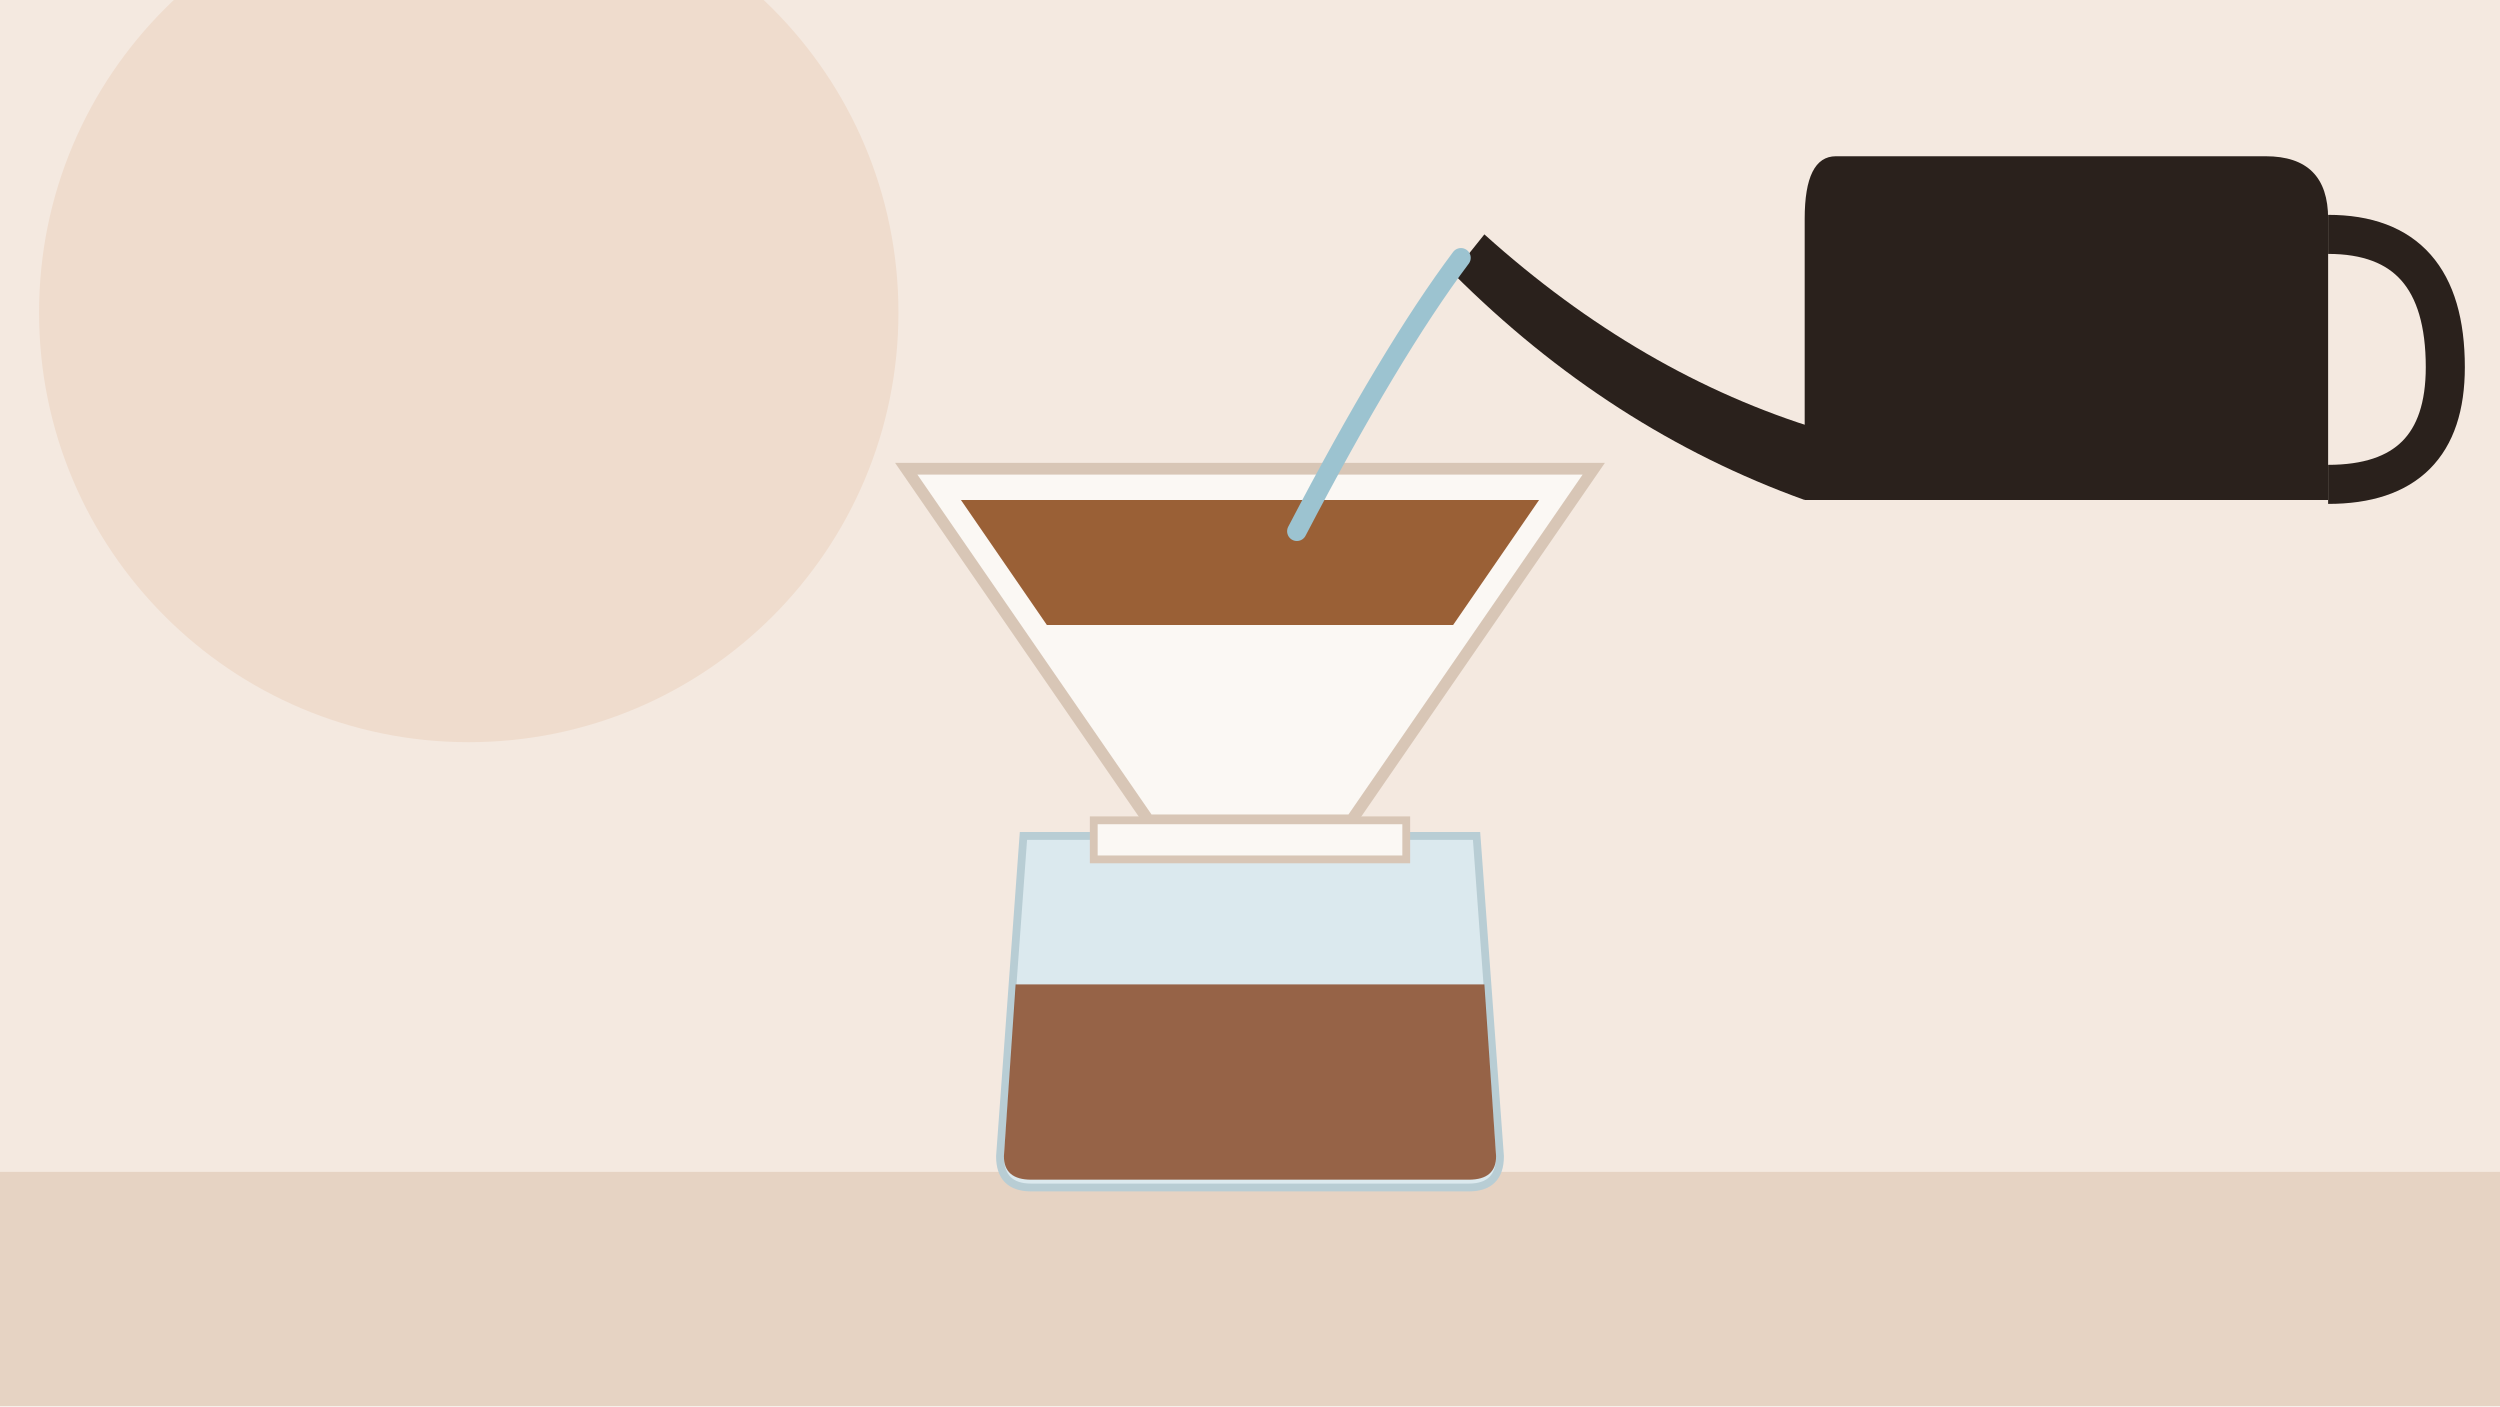
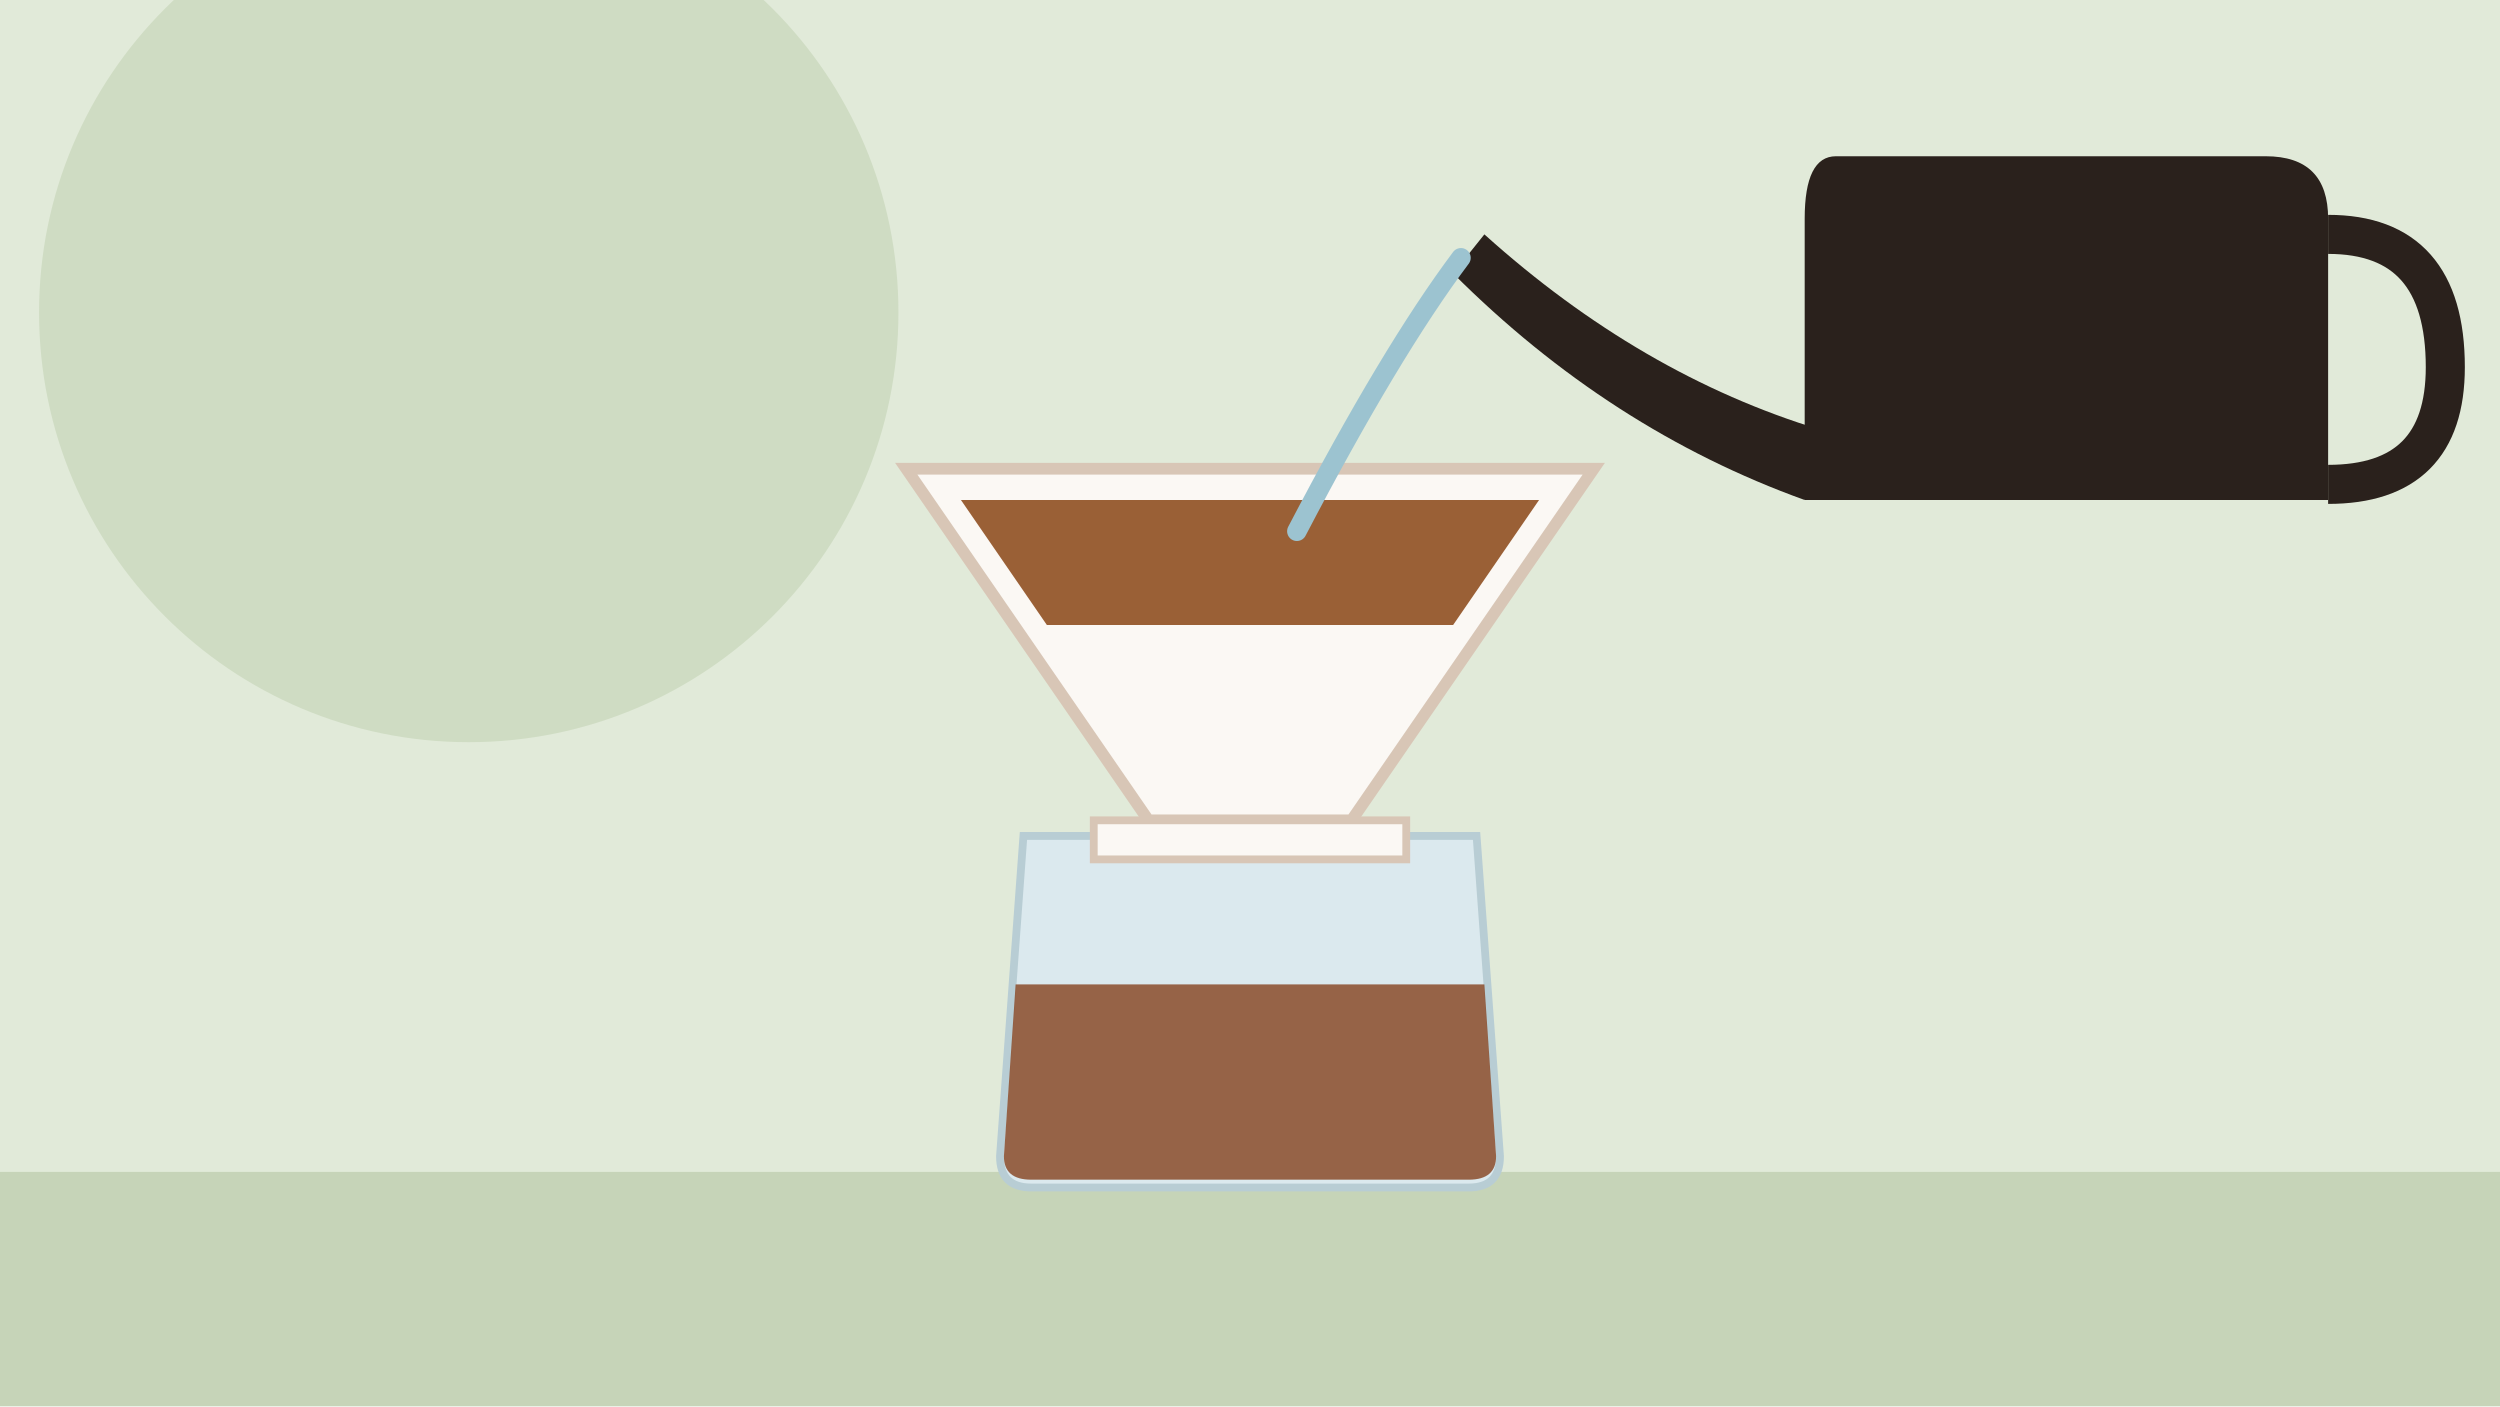
<svg xmlns="http://www.w3.org/2000/svg" viewBox="0 0 640 360" role="img" aria-label="V60 demleme aparatına kettle ile su dökülmesi">
-   <rect width="640" height="360" fill="#f4e9e0" />
-   <circle cx="120" cy="80" r="110" fill="#efdccd" />
-   <rect y="300" width="640" height="60" fill="#e6d3c3" />
+   <rect width="640" height="360" fill="#e1ead9" />
+   <circle cx="120" cy="80" r="110" fill="#cfdcc3" />
+   <rect y="300" width="640" height="60" fill="#c6d4b8" />
  <path d="M262 214 H378 L384 296 Q384 304 376 304 H264 Q256 304 256 296 Z" fill="#dbe9ee" stroke="#b8cdd4" stroke-width="2" />
  <path d="M260 252 H380 L383 296 Q383 302 376 302 H264 Q257 302 257 296 Z" fill="#8a4b2a" opacity=".85" />
  <path d="M232 120 H408 L346 210 H294 Z" fill="#fbf8f4" stroke="#d8c6b6" stroke-width="3" />
  <path d="M280 210 H360 V220 H280 Z" fill="#fbf8f4" stroke="#d8c6b6" stroke-width="2" />
  <path d="M246 128 H394 L372 160 H268 Z" fill="#9a6036" />
  <path d="M470 40 H580 Q596 40 596 56 V128 H462 V56 Q462 40 470 40 Z" fill="#2a211c" />
  <path d="M596 60 q30 0 30 34 q0 30 -30 30" fill="none" stroke="#2a211c" stroke-width="10" />
  <path d="M466 110 Q420 96 380 60 L372 70 Q412 110 462 128 Z" fill="#2a211c" />
  <path d="M374 66 Q356 90 332 136" fill="none" stroke="#9cc3d0" stroke-width="5" stroke-linecap="round" />
</svg>
